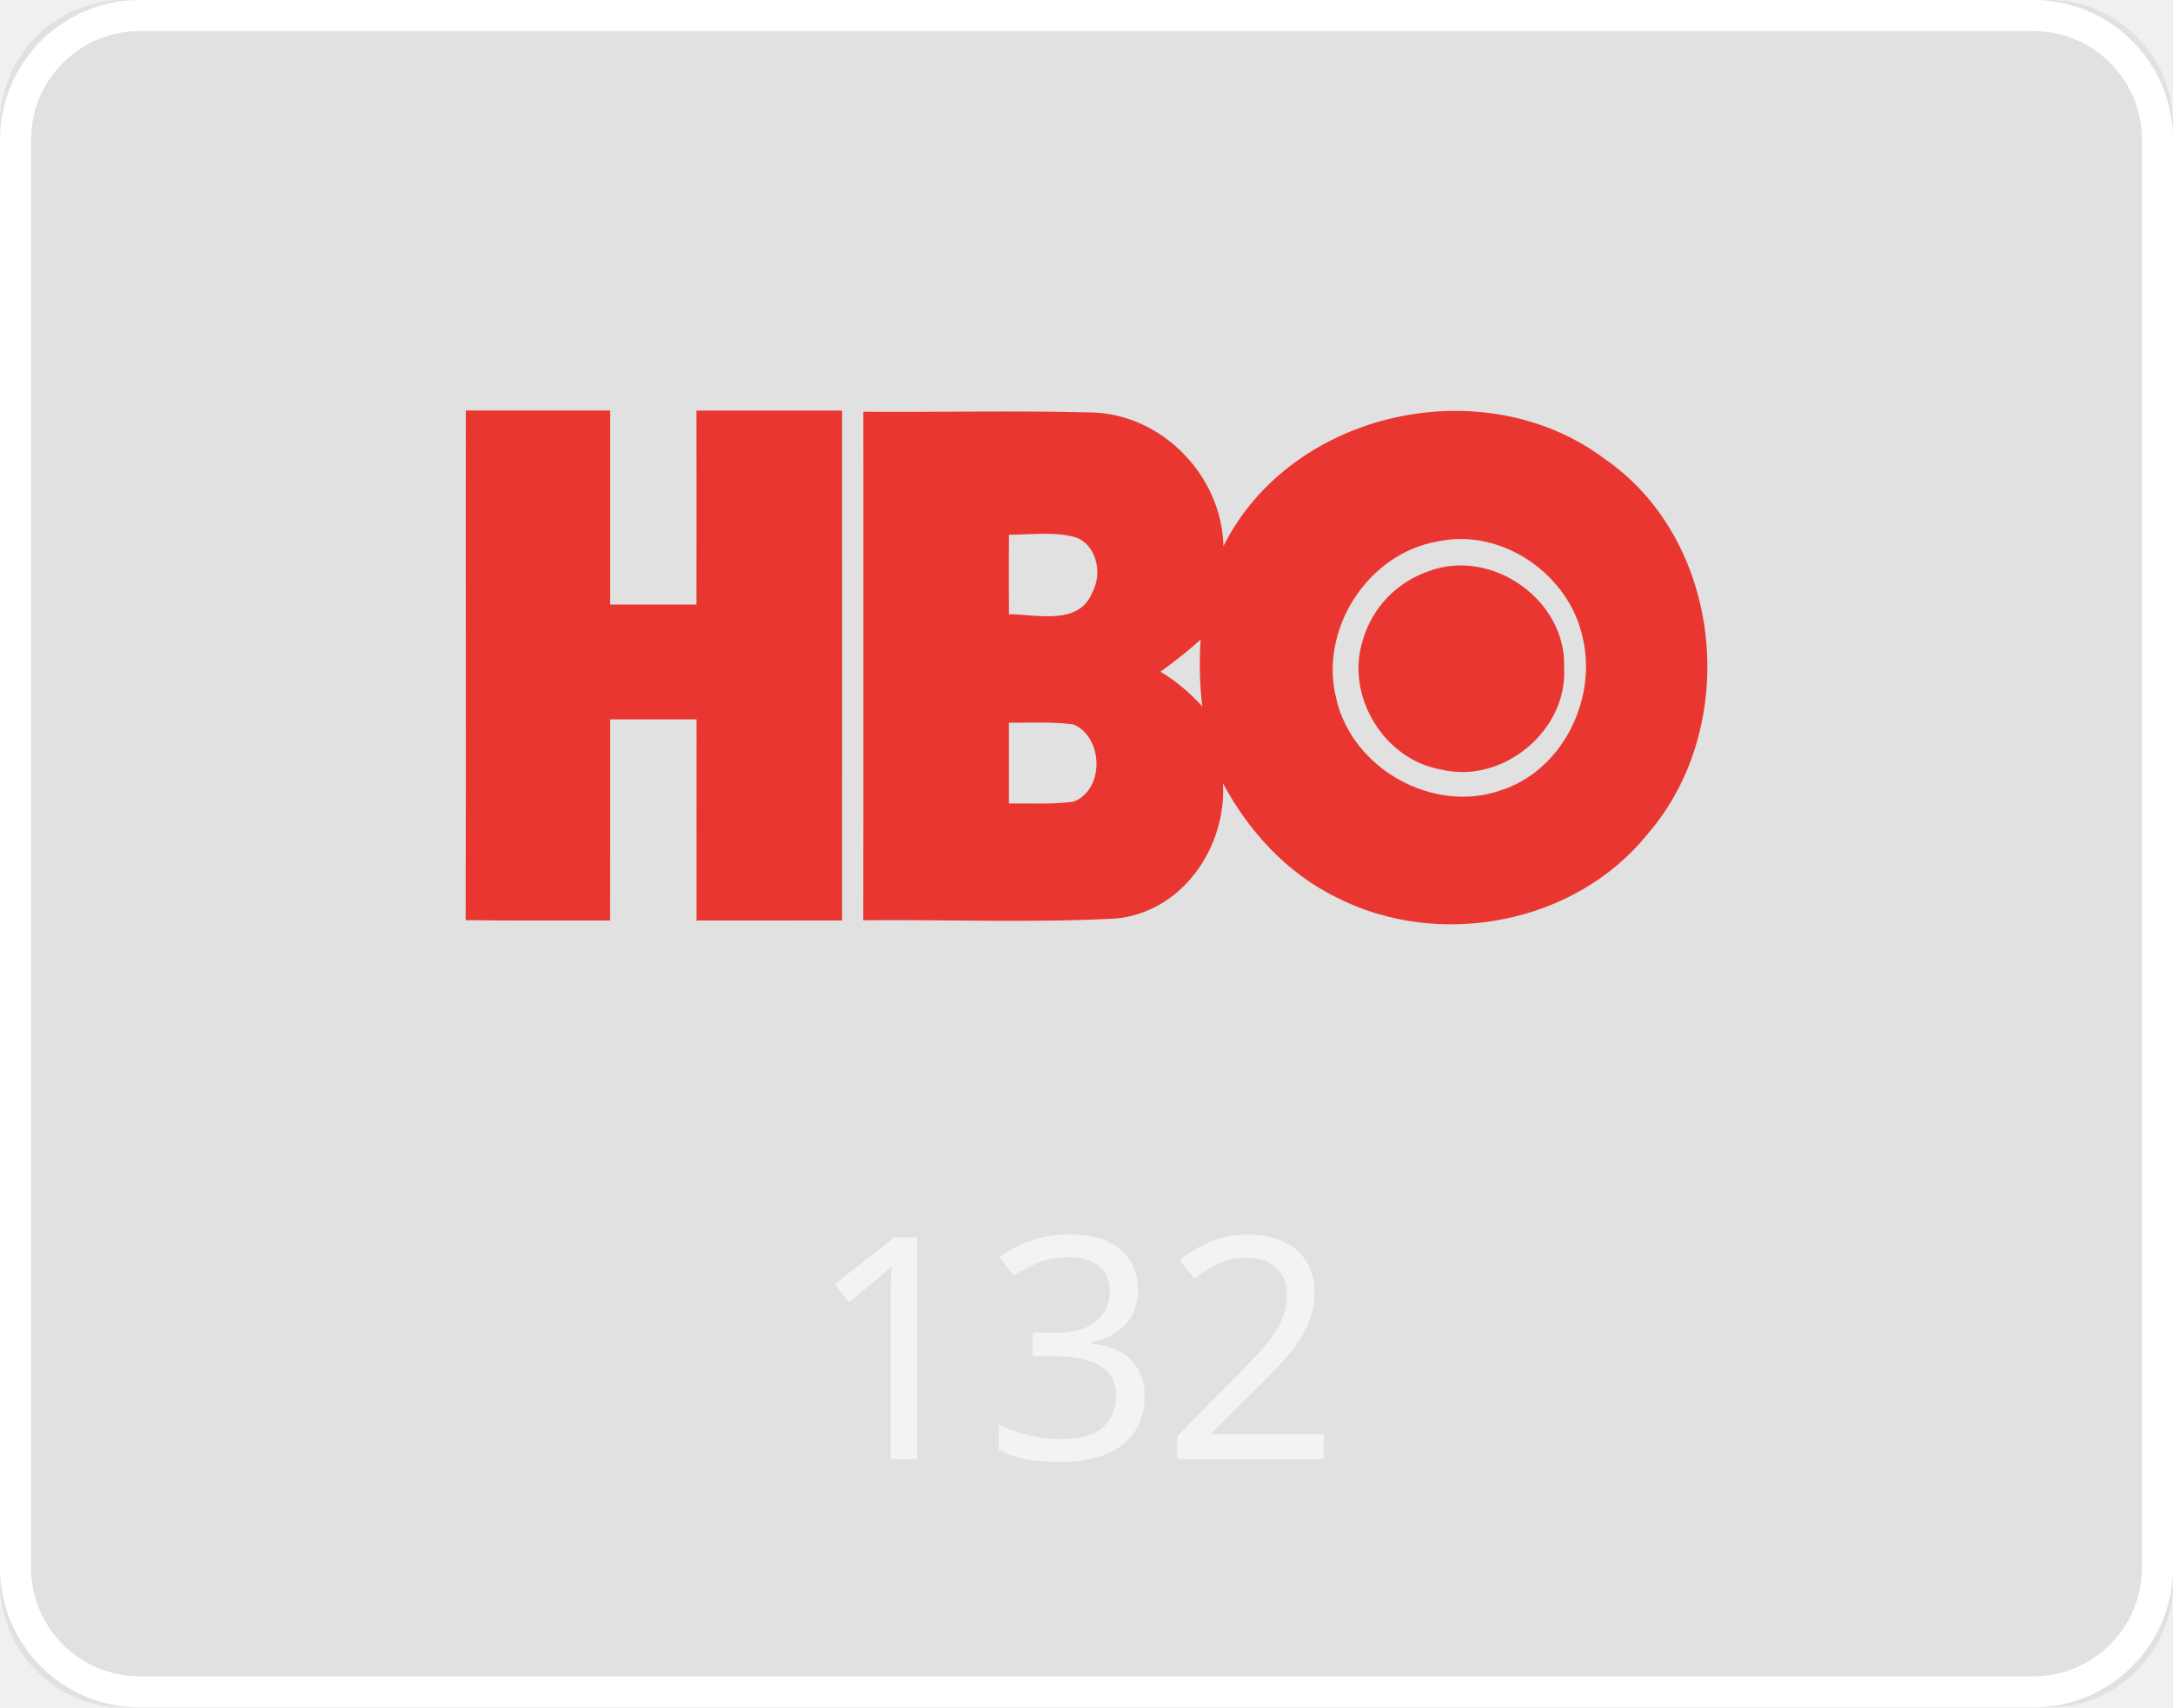
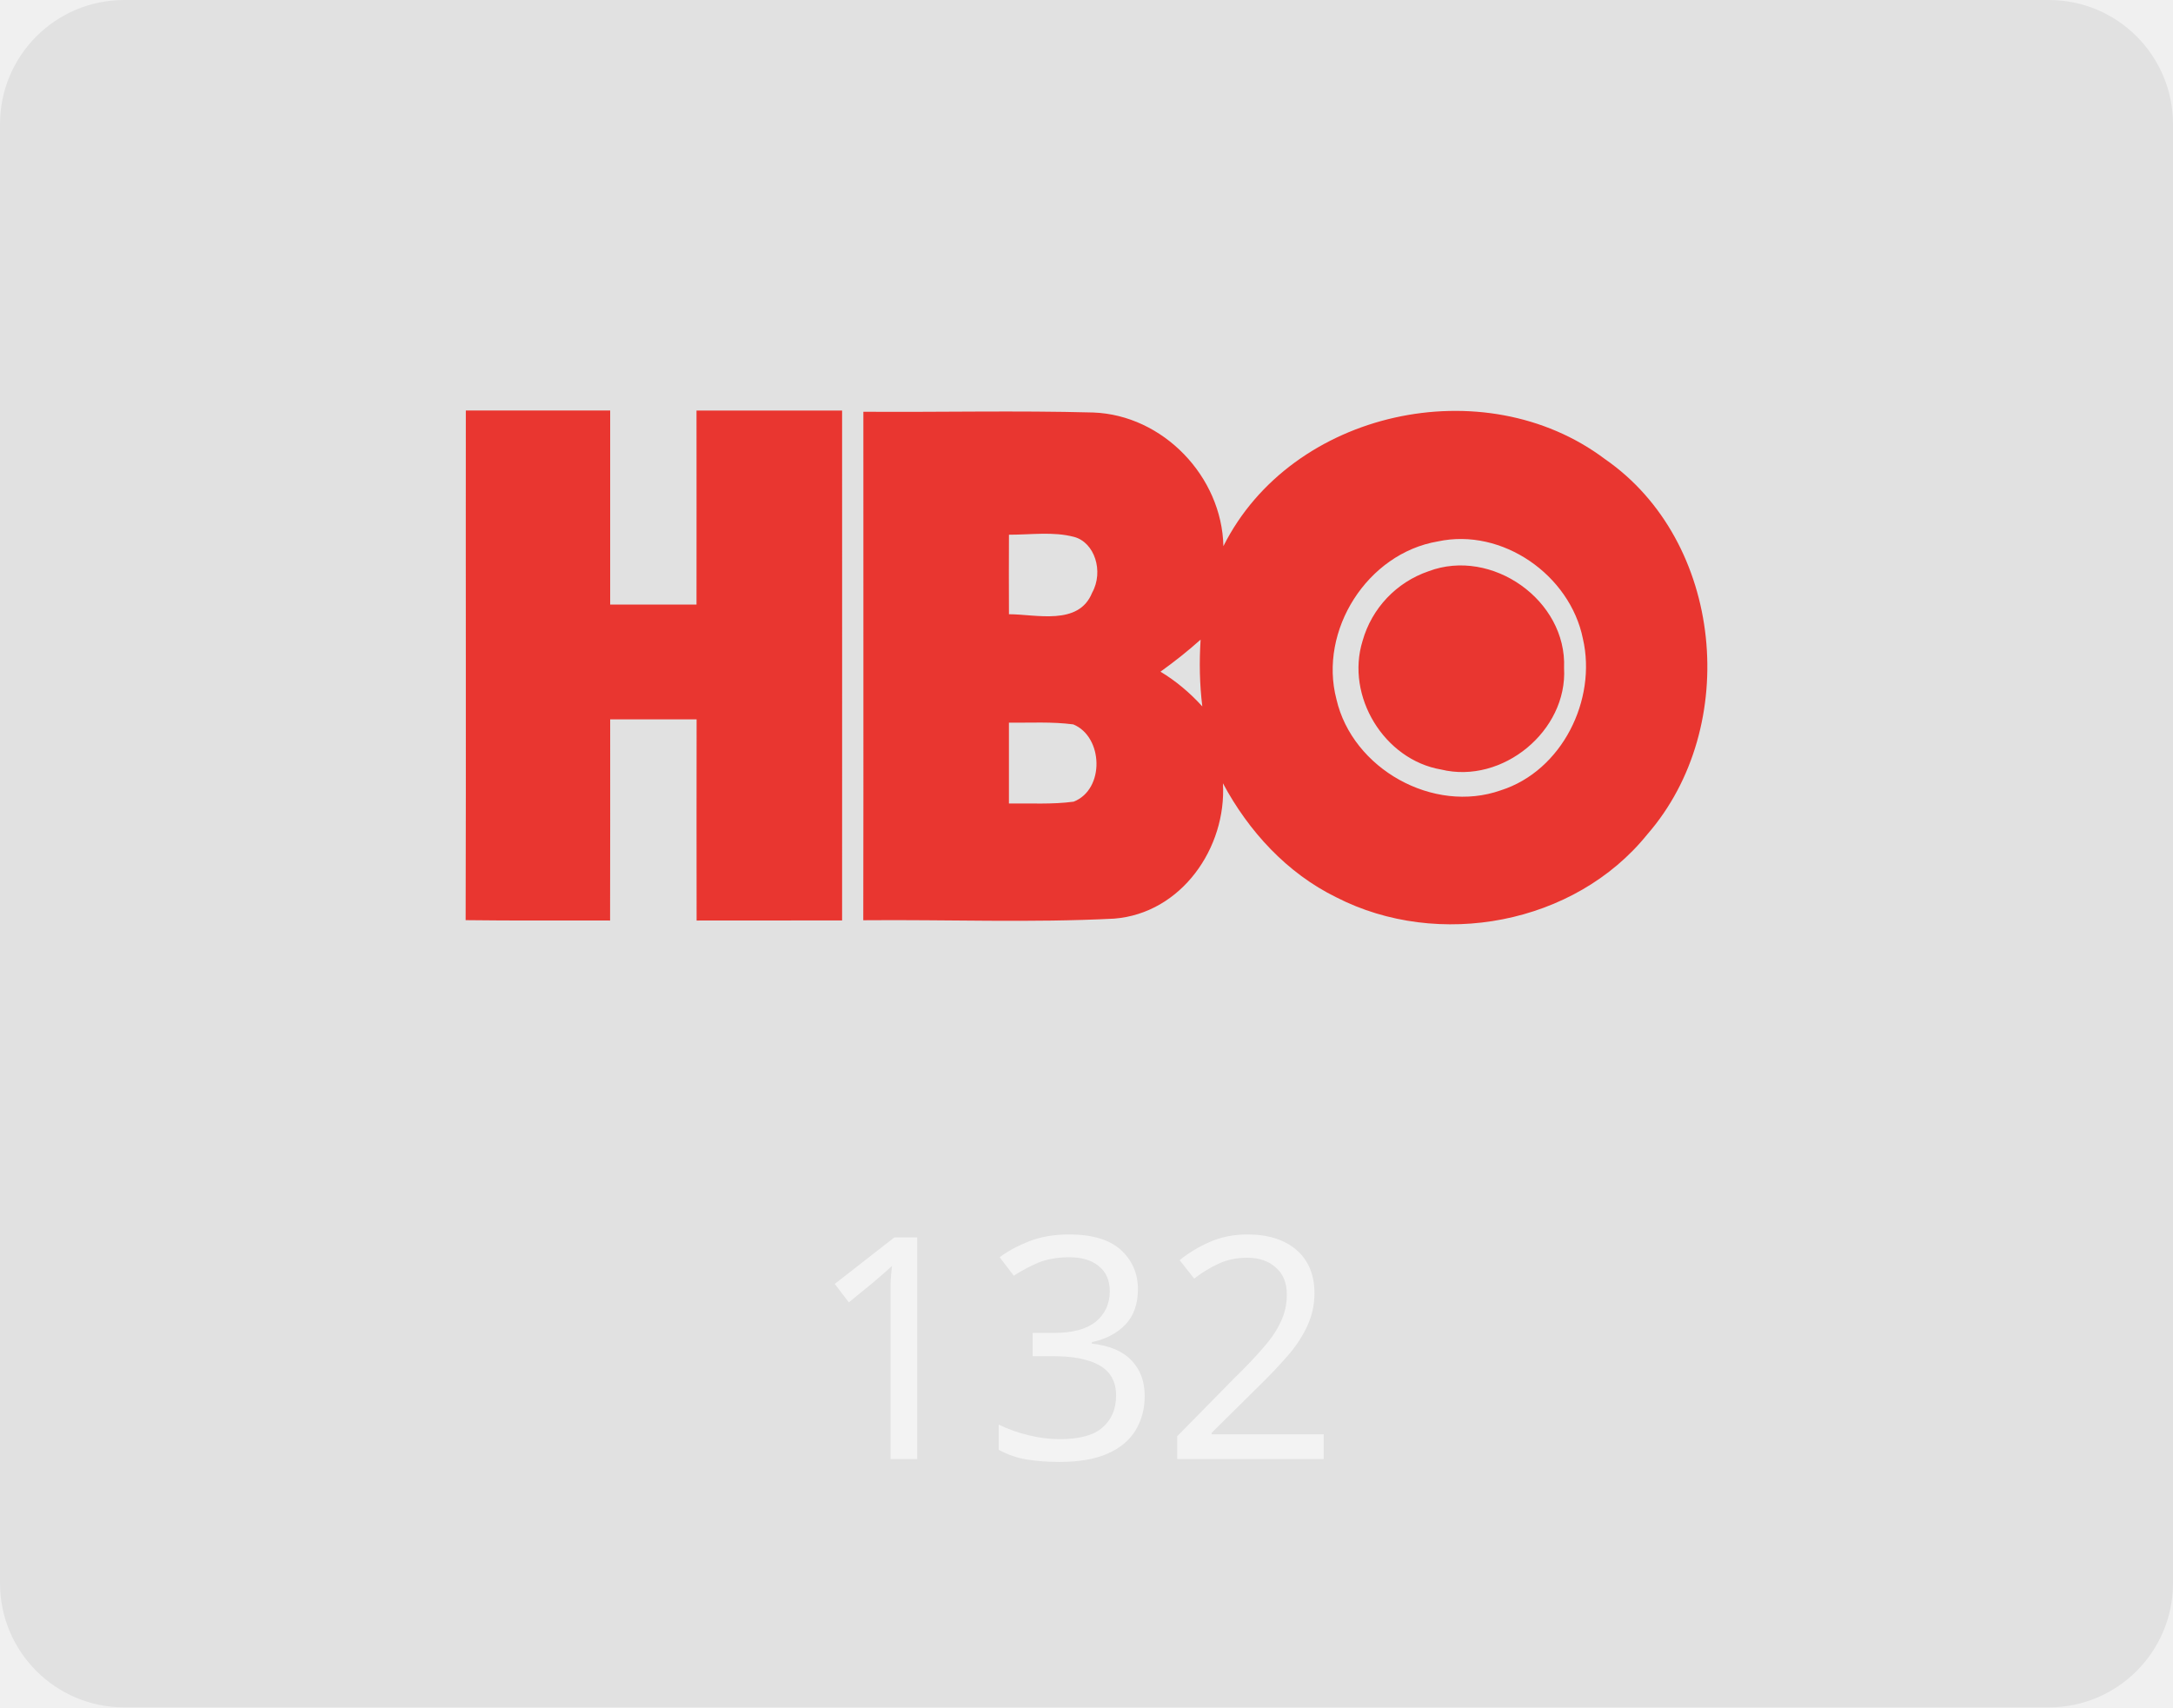
<svg xmlns="http://www.w3.org/2000/svg" xmlns:xlink="http://www.w3.org/1999/xlink" width="70" height="55" viewBox="0 0 70 55">
  <defs>
    <rect id="a" width="70" height="55" rx="4" />
  </defs>
  <g fill="none" fill-rule="evenodd">
    <g style="mix-blend-mode:overlay">
      <use fill="#000204" style="mix-blend-mode:multiply" xlink:href="#a" />
-       <rect stroke="#FFF" x=".5" y=".5" width="69" height="54" rx="4" />
    </g>
    <path d="M46.018 18.402c2.033-.769 4.46.933 4.366 3.116.116 2.027-1.988 3.753-3.96 3.271-1.836-.314-3.083-2.363-2.531-4.143a3.325 3.325 0 0 1 2.125-2.244M32.501 23.28c-.002.866-.002 1.735 0 2.604.696-.012 1.394.034 2.086-.06 1.009-.397.954-2.09-.012-2.489-.689-.091-1.384-.049-2.073-.055m4.881-1.643c.503.302.951.683 1.348 1.119-.089-.716-.101-1.436-.055-2.152-.411.369-.844.71-1.293 1.033m8.934-4.196c-2.268.384-3.848 2.866-3.265 5.086.515 2.238 3.122 3.701 5.299 2.93 1.966-.629 3.095-2.912 2.64-4.882-.414-2.051-2.597-3.582-4.674-3.134m-13.816 2.345c.873 0 2.248.384 2.68-.692.382-.686.082-1.626-.586-1.8-.667-.175-1.37-.069-2.093-.069-.004.853-.004 1.707 0 2.561zm-4.689-6.522c2.466.018 4.936-.043 7.403.024 2.25.08 4.147 2.061 4.195 4.306 2.19-4.376 8.407-5.726 12.288-2.808 3.83 2.647 4.385 8.629 1.366 12.093-2.336 2.899-6.729 3.713-10.016 2.027-1.588-.777-2.826-2.128-3.653-3.674.122 2.08-1.341 4.19-3.503 4.36-2.69.138-5.391.027-8.083.052.01-5.461 0-10.922.003-16.38m-12.806-.04h4.65v6.251h2.781c.003-2.085 0-4.168 0-6.25h4.69c.003 5.476 0 10.949 0 16.425-1.561.003-3.123 0-4.687.003-.006-2.159 0-4.32 0-6.48-.93-.002-1.857-.002-2.784 0 0 2.16.003 4.321-.003 6.48-1.552-.006-3.101.009-4.653-.012.015-5.473 0-10.943.006-16.416" fill="#E93630" fill-rule="nonzero" />
    <text font-family="Poppins-Light, Poppins" font-size="10" font-weight="300" fill="#FFF" fill-opacity=".6">
      <tspan x="26" y="47">132</tspan>
    </text>
  </g>
</svg>
